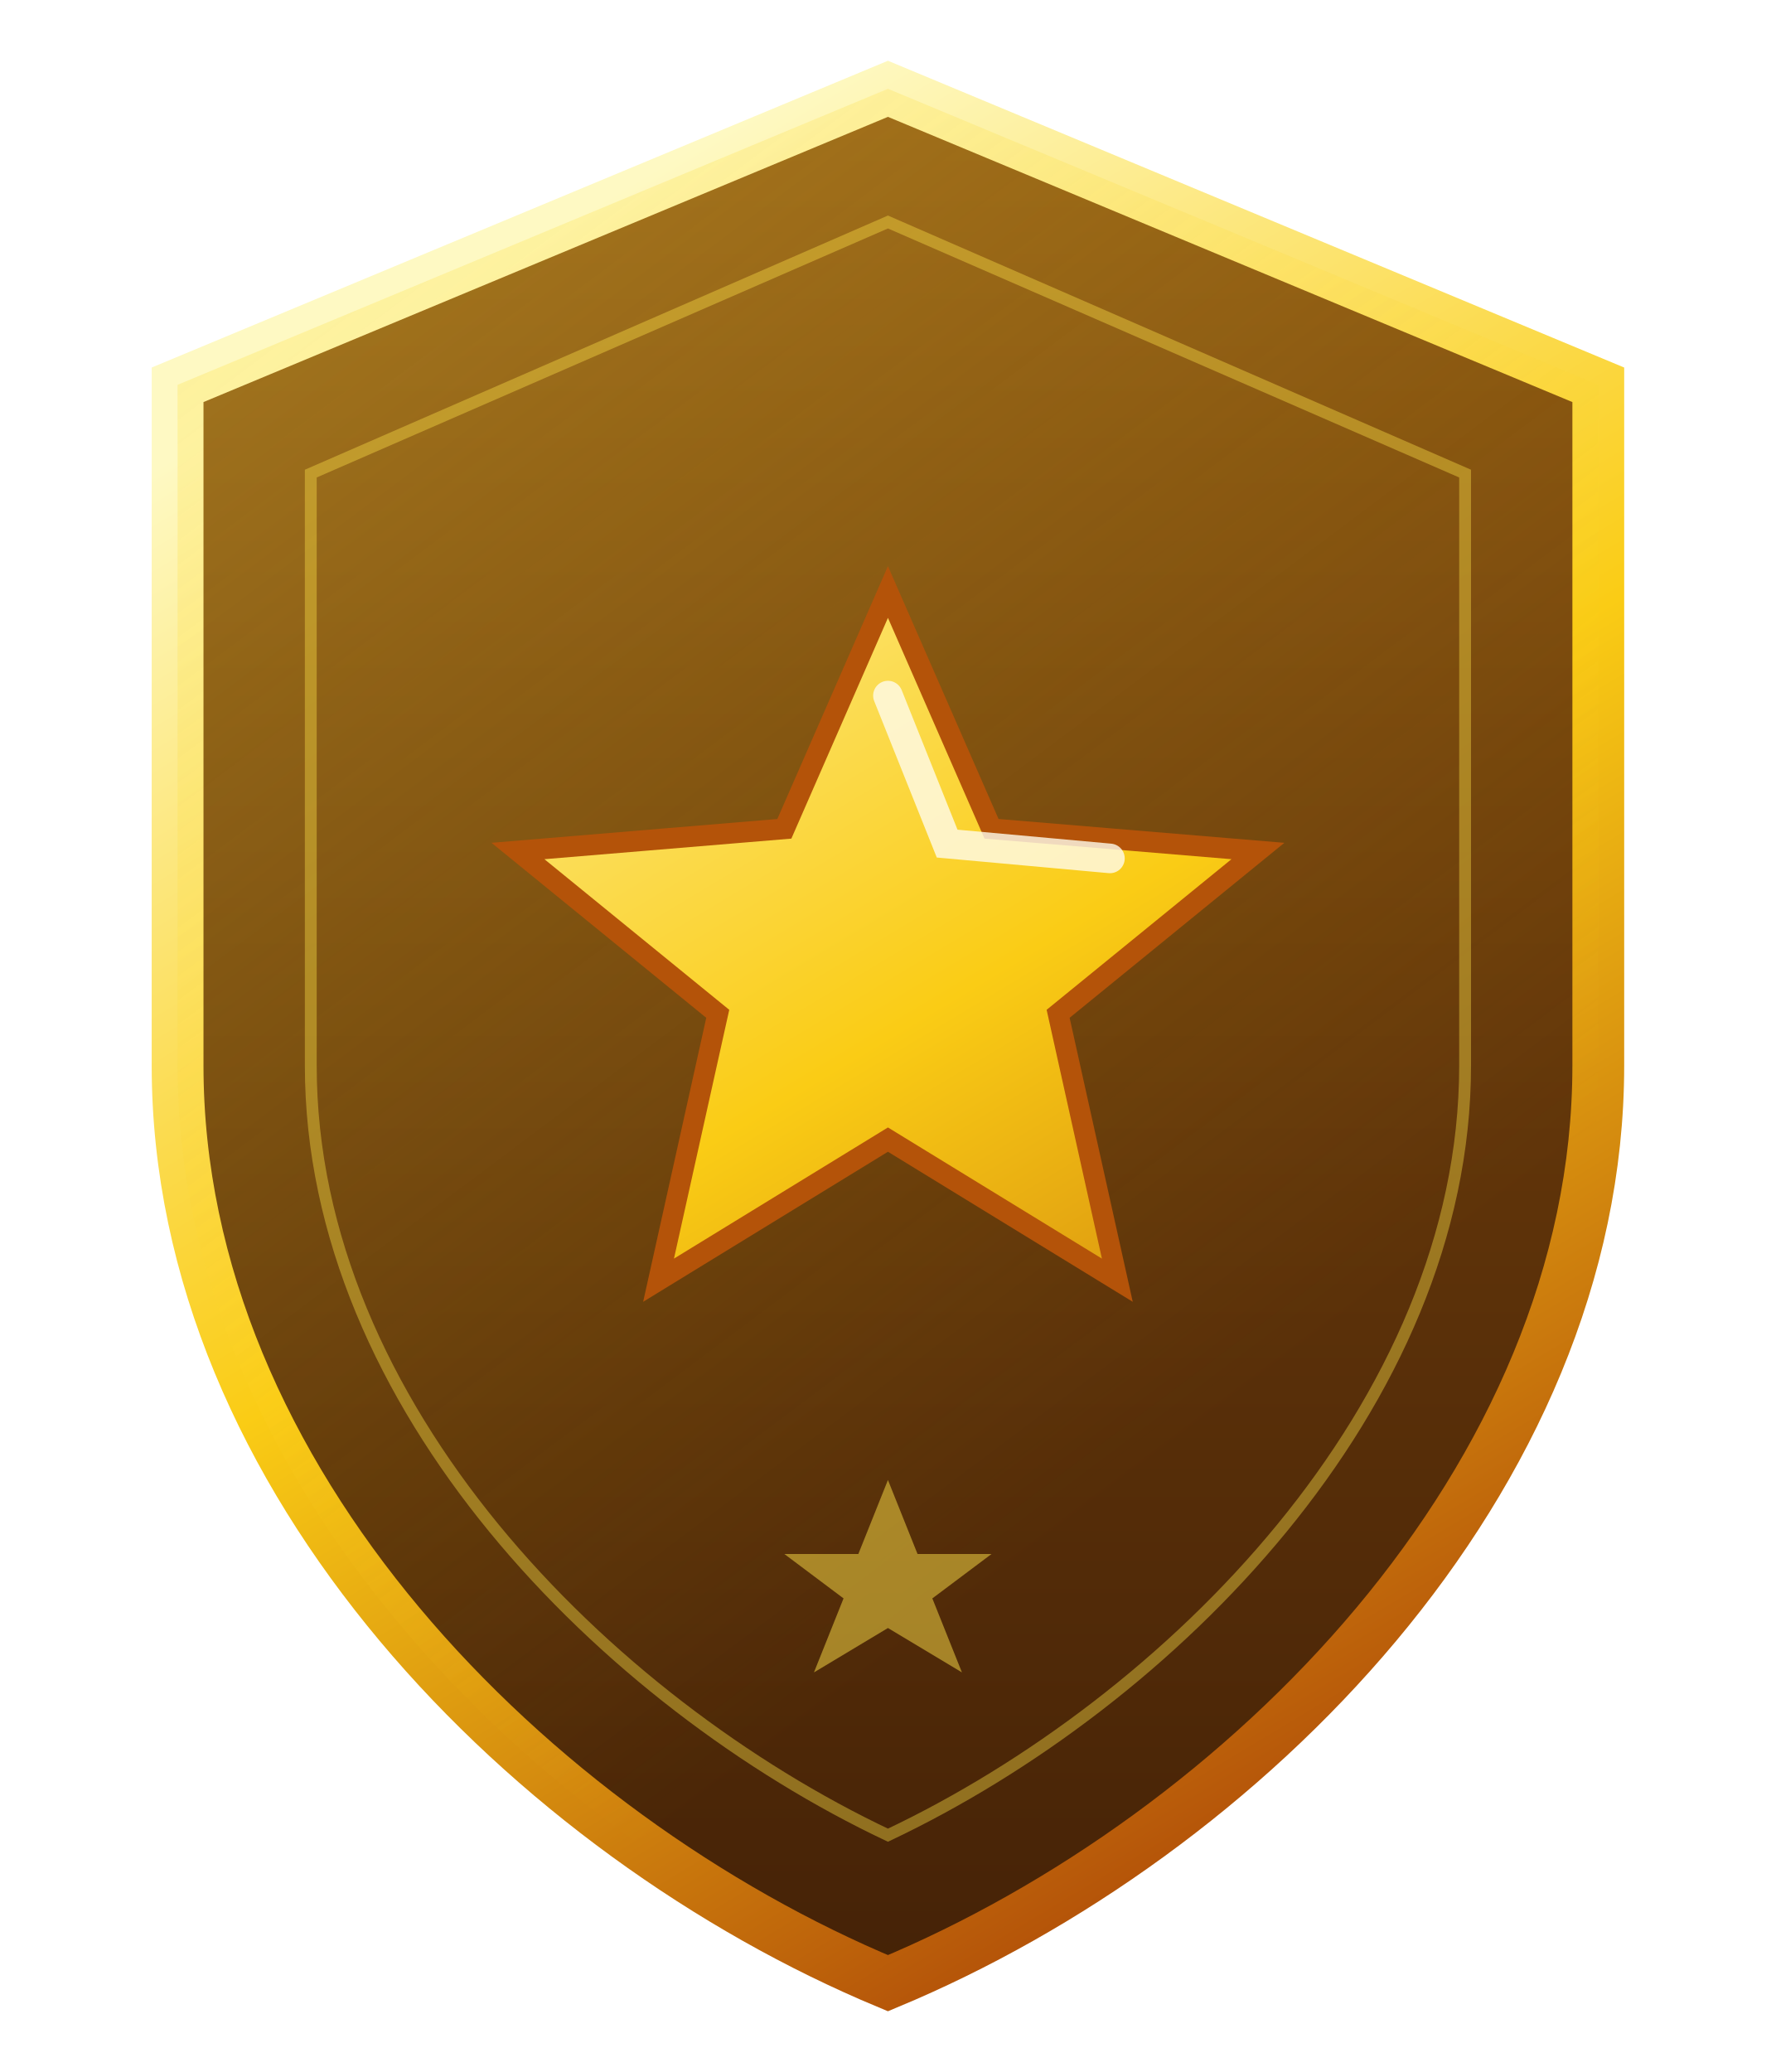
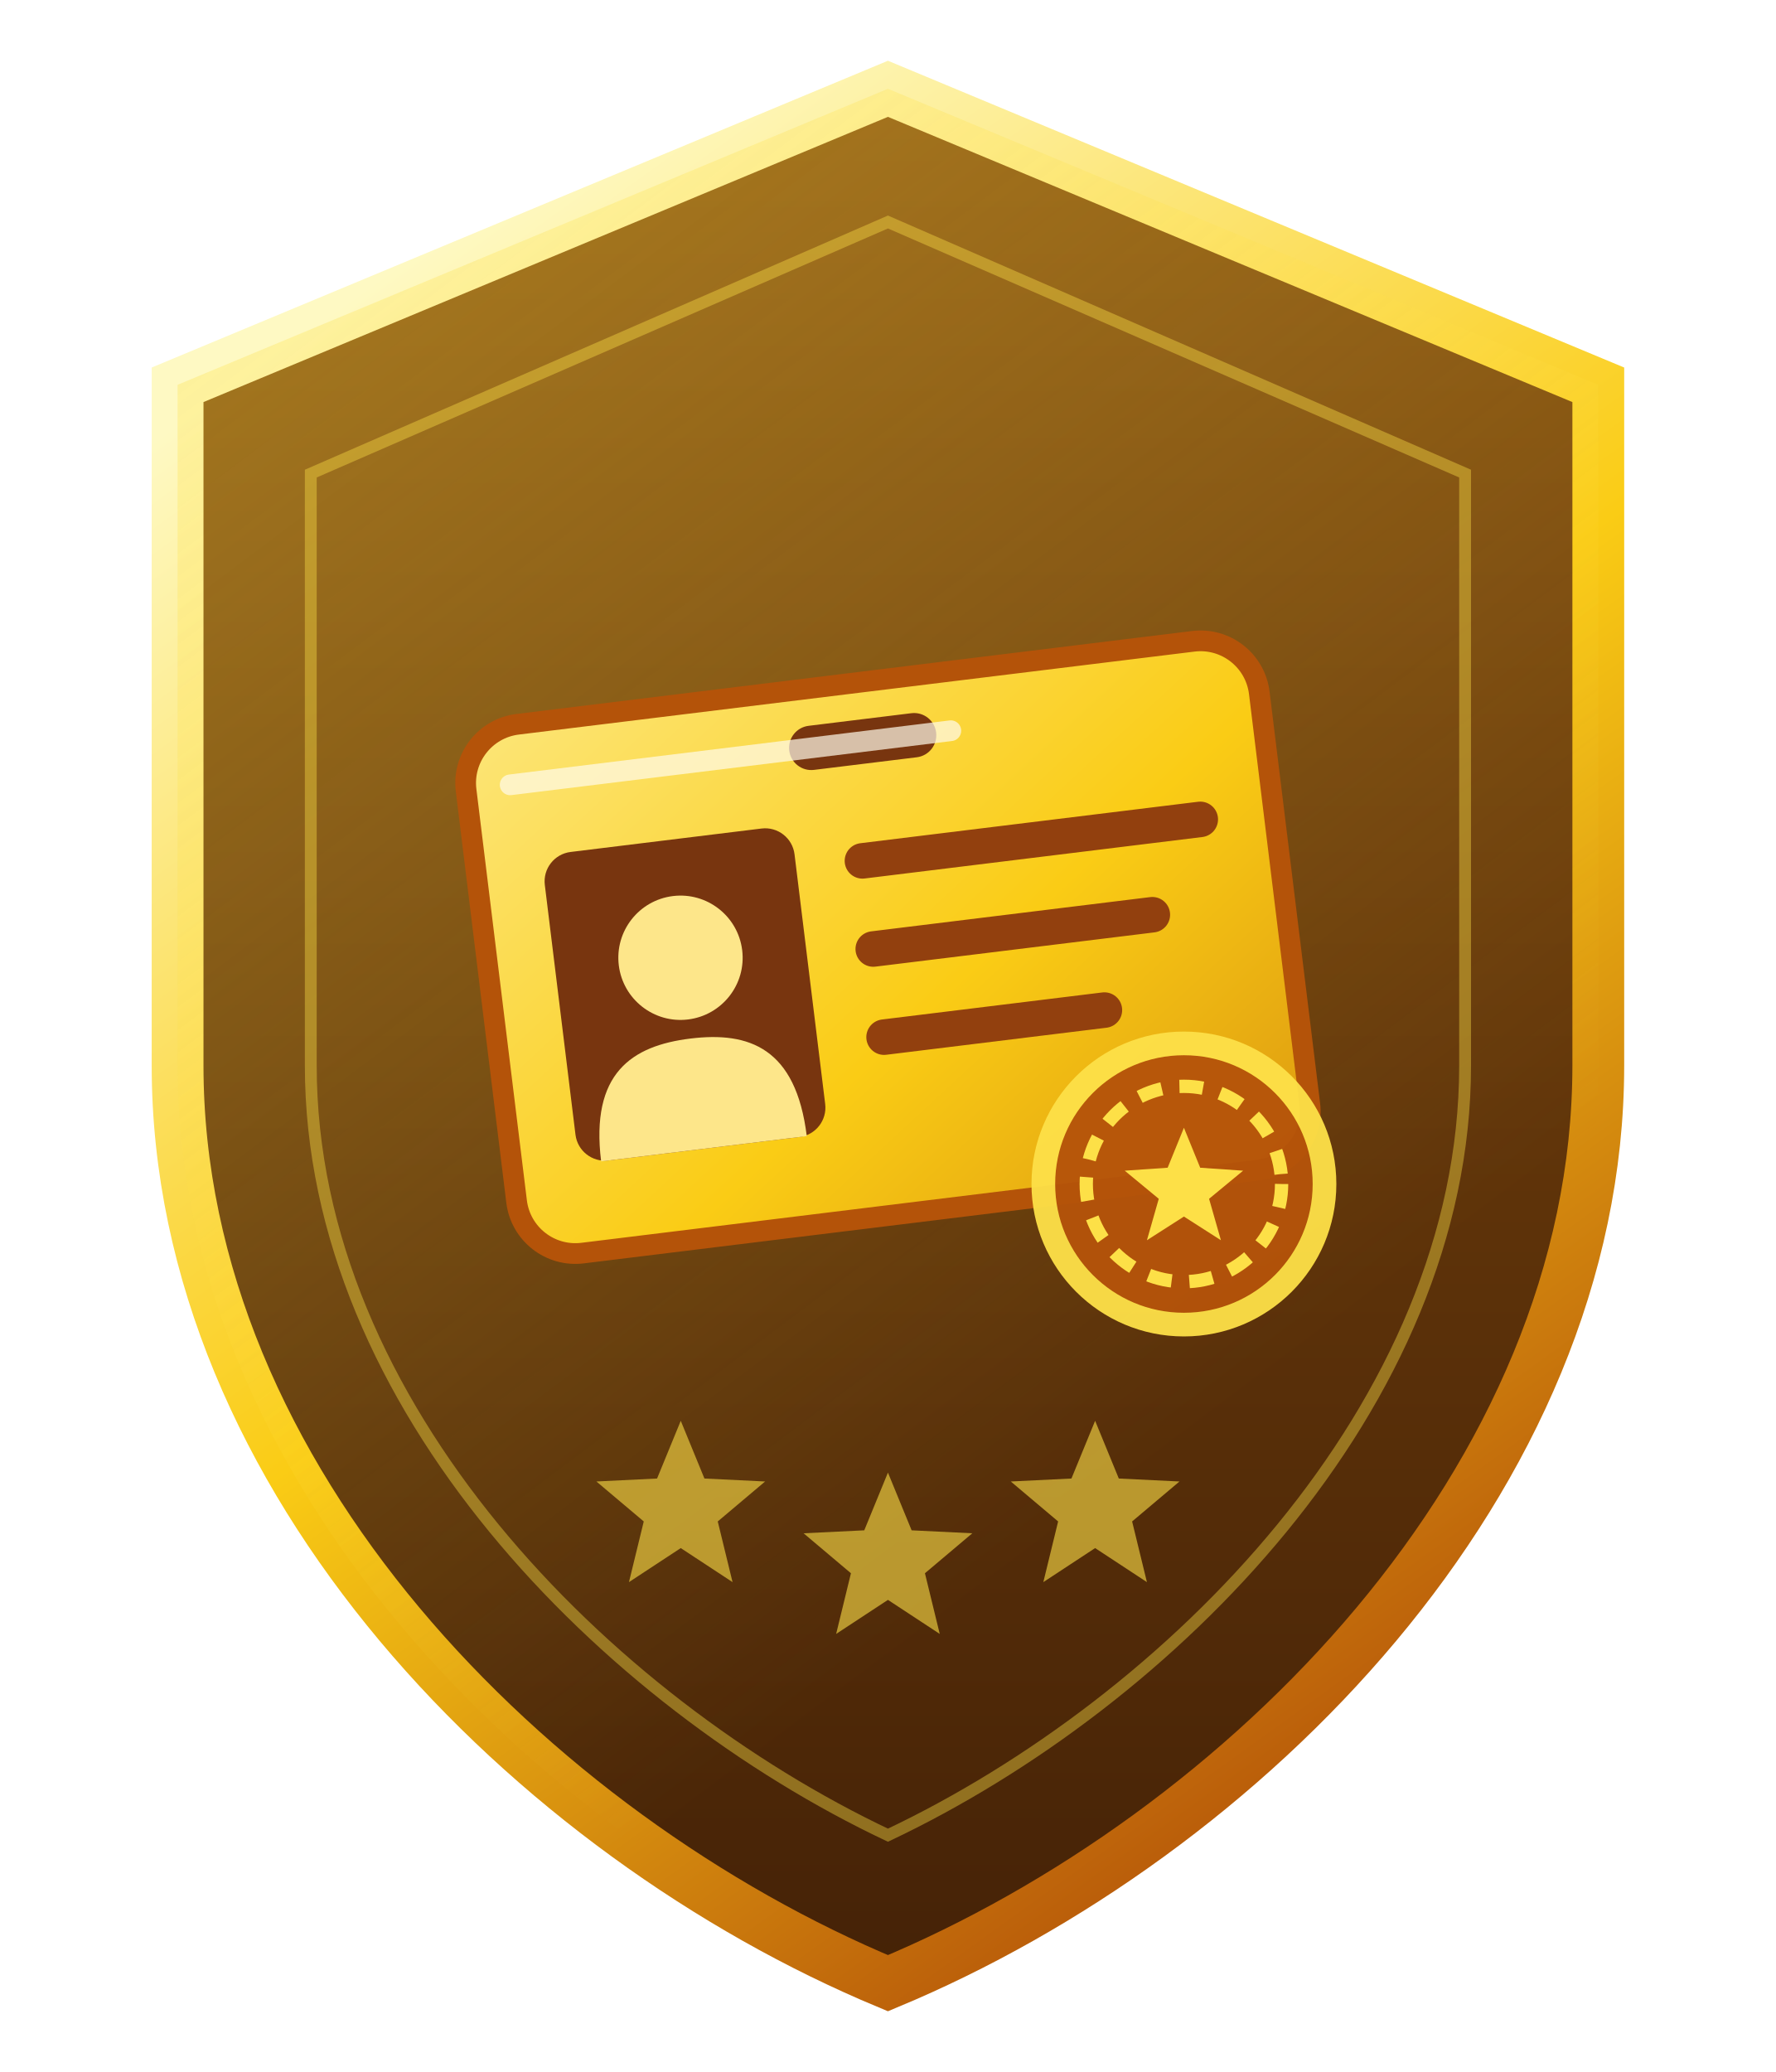
<svg xmlns="http://www.w3.org/2000/svg" viewBox="0 0 120 140" fill="none">
  <defs>
    <linearGradient id="am-bg" x1="60" y1="0" x2="60" y2="140" gradientUnits="userSpaceOnUse">
      <stop offset="0" stop-color="#854d0e" />
      <stop offset="1" stop-color="#422006" />
    </linearGradient>
-     <linearGradient id="am-met" x1="30" y1="20" x2="90" y2="120" gradientUnits="userSpaceOnUse">
+     <linearGradient id="am-met" x1="24" y1="20" x2="96" y2="120" gradientUnits="userSpaceOnUse">
      <stop offset="0" stop-color="#fef9c3" />
      <stop offset=".5" stop-color="#facc15" />
      <stop offset="1" stop-color="#b45309" />
    </linearGradient>
    <linearGradient id="am-shine" x1="30" y1="10" x2="90" y2="90" gradientUnits="userSpaceOnUse">
-       <stop offset="0" stop-color="#fde047" stop-opacity=".3" />
-       <stop offset="1" stop-color="#facc15" stop-opacity="0" />
+       <stop offset="0" stop-color="#fde047" stop-opacity=".32" />
+       <stop offset="1" stop-color="#fde047" stop-opacity="0" />
    </linearGradient>
  </defs>
  <path d="M60 6L108 26V72C108 100 84 124 60 134C36 124 12 100 12 72V26L60 6Z" fill="url(#am-bg)" stroke="url(#am-met)" stroke-width="3.5" />
  <path d="M60 6L108 26V72C108 100 84 124 60 134C36 124 12 100 12 72V26L60 6Z" fill="url(#am-shine)" />
-   <path d="M60 15L99 32V72C99 95 79 115 60 124C41 115 21 95 21 72V32L60 15Z" fill="none" stroke="#fde047" stroke-width="0.8" opacity=".4" />
-   <path d="M60 40 l7 16 18 1.5 -13.5 11 4 18 -15.5 -9.5 -15.5 9.5 4 -18 -13.5 -11 18 -1.5 z" fill="url(#am-met)" stroke="#b45309" stroke-width="1.4" />
-   <path d="M60 47 l4 10 11 1" fill="none" stroke="#fffbeb" stroke-opacity=".8" stroke-width="2" stroke-linecap="round" />
-   <polygon points="60,100 62,105 67,105 63,108 65,113 60,110 55,113 57,108 53,105 58,105" fill="#fde047" opacity=".5" />
+   <path d="M60 15L99 32V72C99 95 79 115 60 124C41 115 21 95 21 72V32L60 15Z" fill="none" stroke="#fde047" stroke-width="0.8" opacity="0.4" />
+   <g transform="rotate(-7 60 64)">
+     <rect x="33" y="46" width="54" height="36" rx="4" fill="url(#am-met)" stroke="#b45309" stroke-width="1.4" />
+     <rect x="55" y="48.5" width="10" height="3" rx="1.5" fill="#78350f" />
+     <rect x="37.5" y="55" width="17" height="21" rx="2" fill="#78350f" />
+     <circle cx="46" cy="63" r="4.2" fill="#fde68a" />
+     <path d="M39 76 C39 70 42 68.5 46 68.5 C50 68.5 53 70 53 76 Z" fill="#fde68a" />
+     <path d="M59 58 H82 M59 64 H78 M59 70 H74" stroke="#92400e" stroke-width="2.4" stroke-linecap="round" />
+     <path d="M36 50 H66" stroke="#fffbeb" stroke-opacity=".7" stroke-width="1.4" stroke-linecap="round" />
+   </g>
+   <circle cx="80" cy="80" r="9.5" fill="#b45309" stroke="#fde047" stroke-width="1.6" opacity=".95" />
+   <circle cx="80" cy="80" r="6.6" fill="none" stroke="#fde047" stroke-width=".9" stroke-dasharray="1.6 1.2" />
+   <polygon points="80.0,76.2 81.1,78.9 84.0,79.1 81.7,81.0 82.5,83.8 80.0,82.2 77.5,83.8 78.3,81.0 76.0,79.1 78.9,78.9" fill="#fde047" />
+   <polygon points="46.0,96.0 47.6,99.9 51.7,100.1 48.5,102.8 49.5,106.9 46.0,104.6 42.5,106.9 43.5,102.8 40.3,100.1 44.4,99.9" fill="#fde047" opacity="0.6" />
+   <polygon points="60.0,99.5 61.6,103.4 65.7,103.6 62.5,106.3 63.5,110.4 60.0,108.1 56.5,110.4 57.5,106.3 54.3,103.6 58.4,103.4" fill="#fde047" opacity="0.6" />
+   <polygon points="74.0,96.0 75.6,99.9 79.7,100.1 76.5,102.8 77.5,106.9 74.0,104.6 70.5,106.9 71.5,102.8 68.3,100.1 72.4,99.9" fill="#fde047" opacity="0.6" />
</svg>
